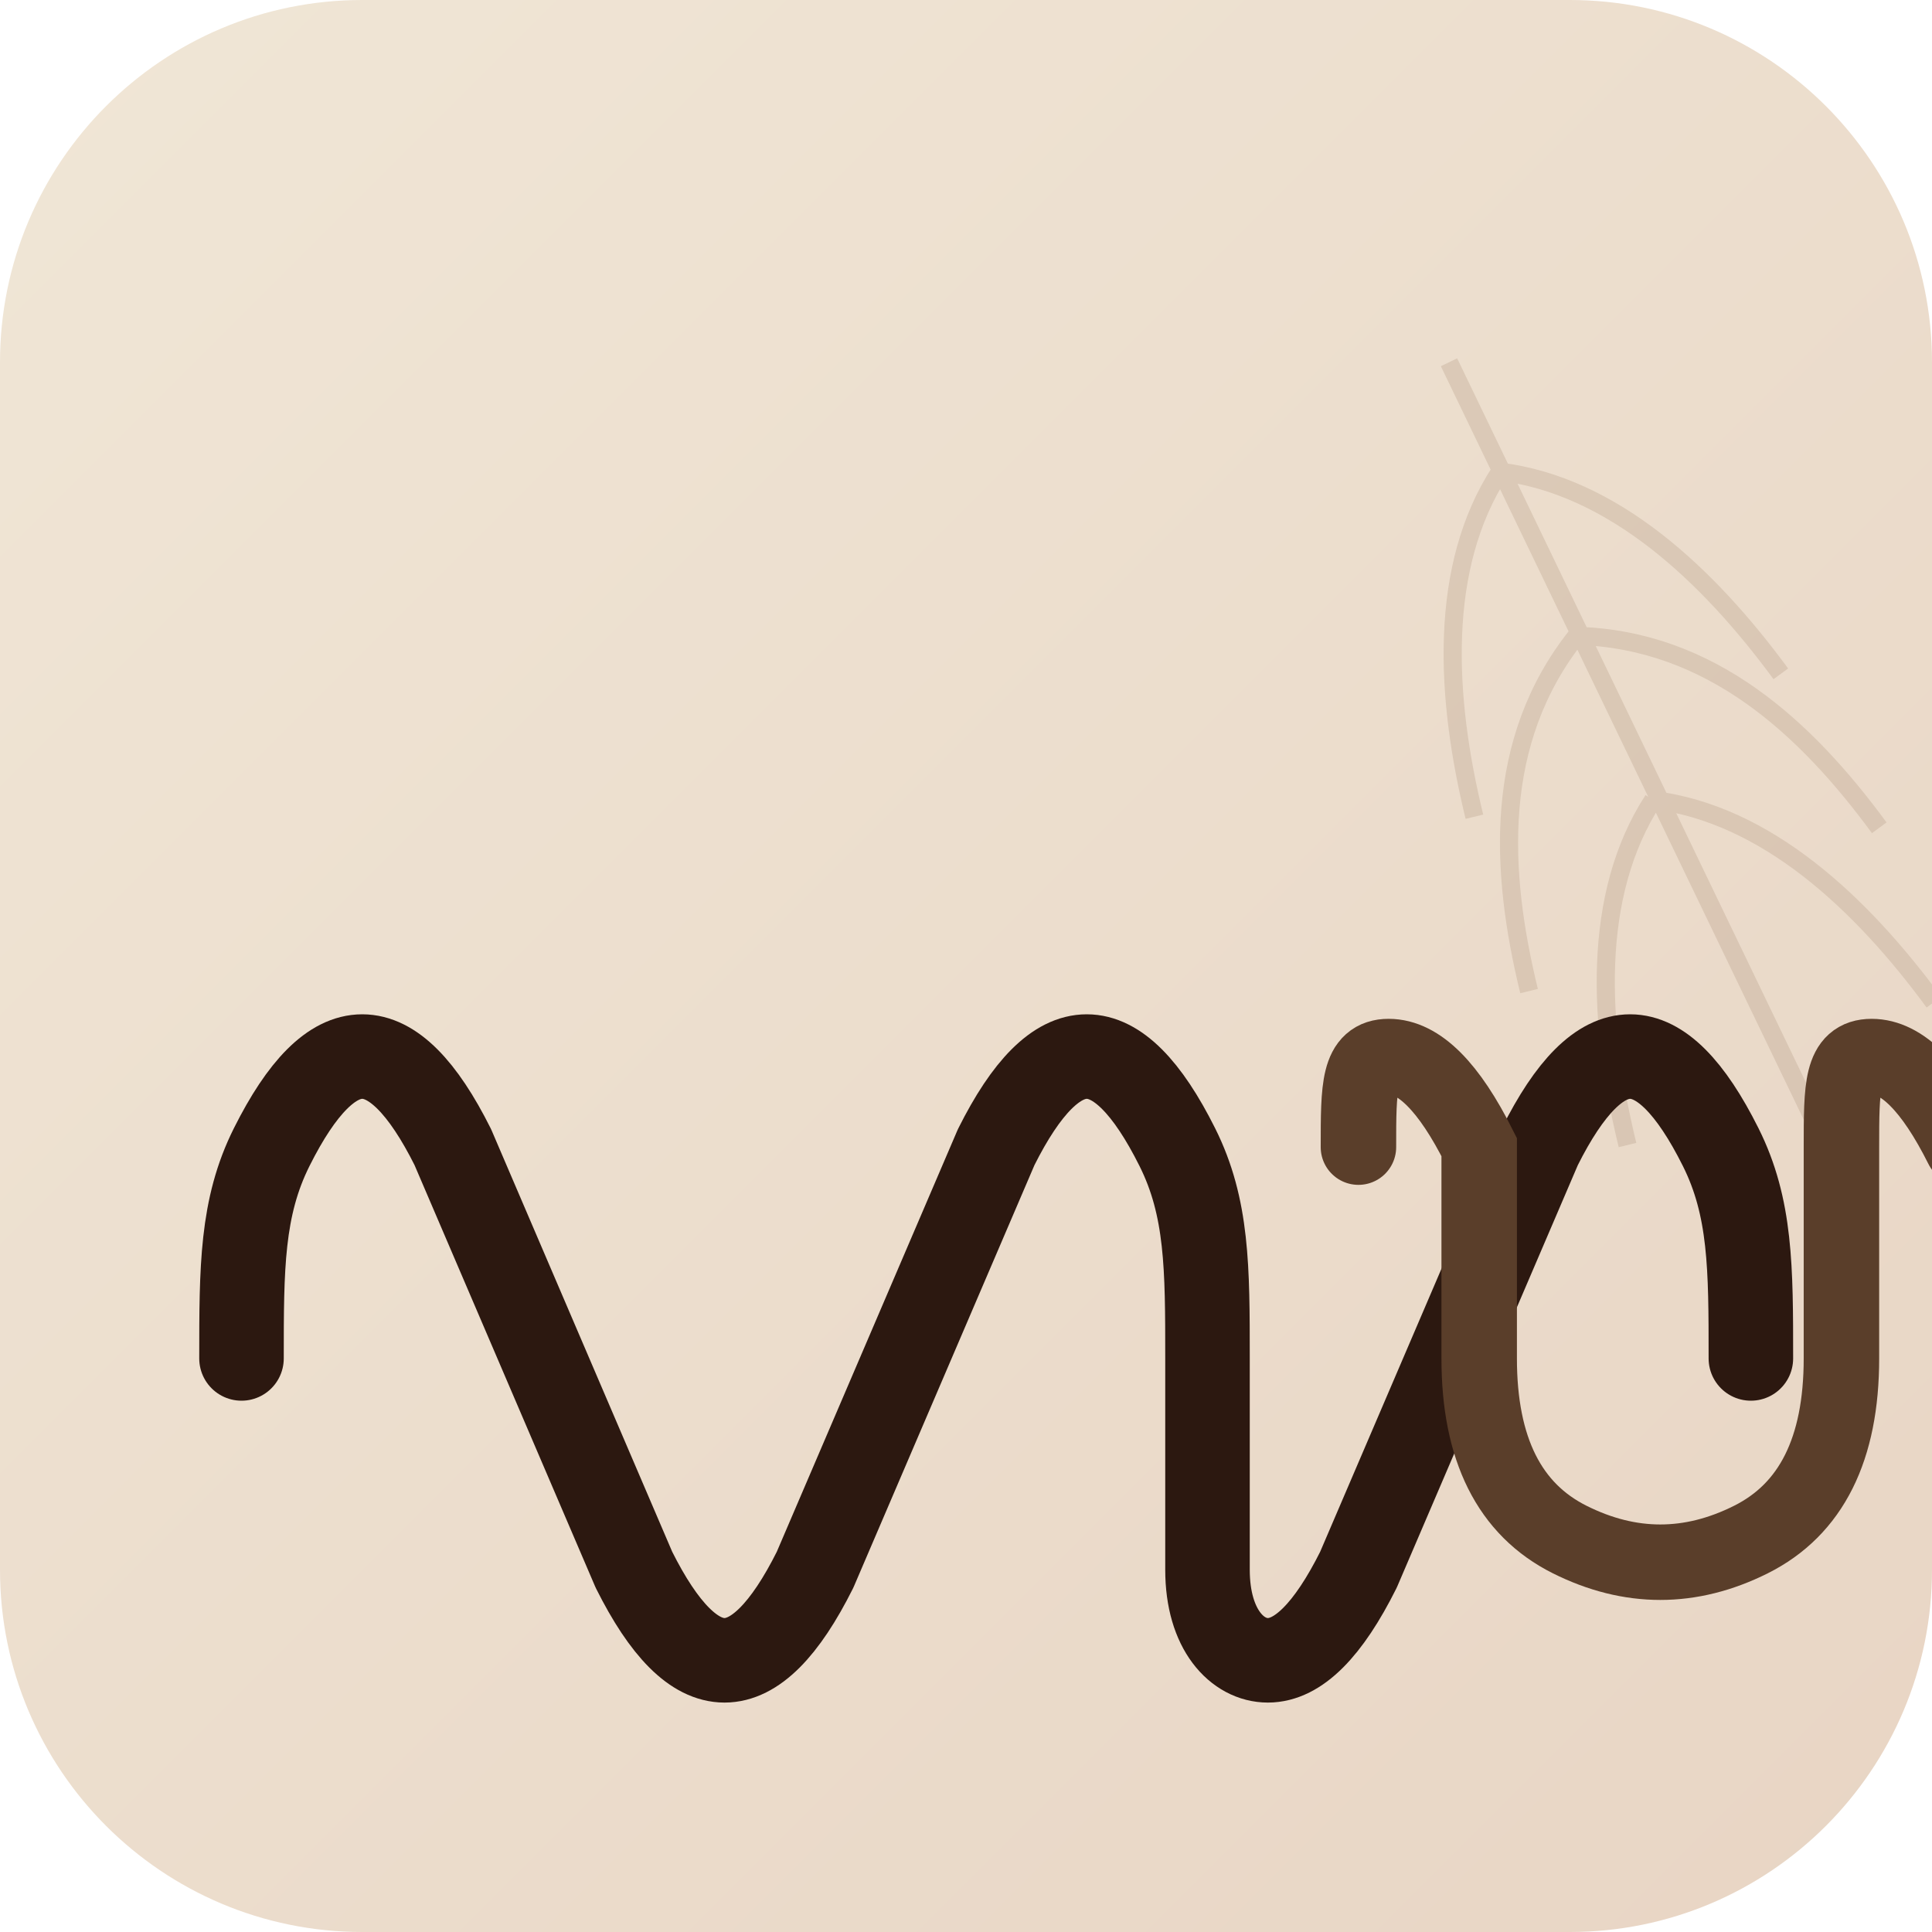
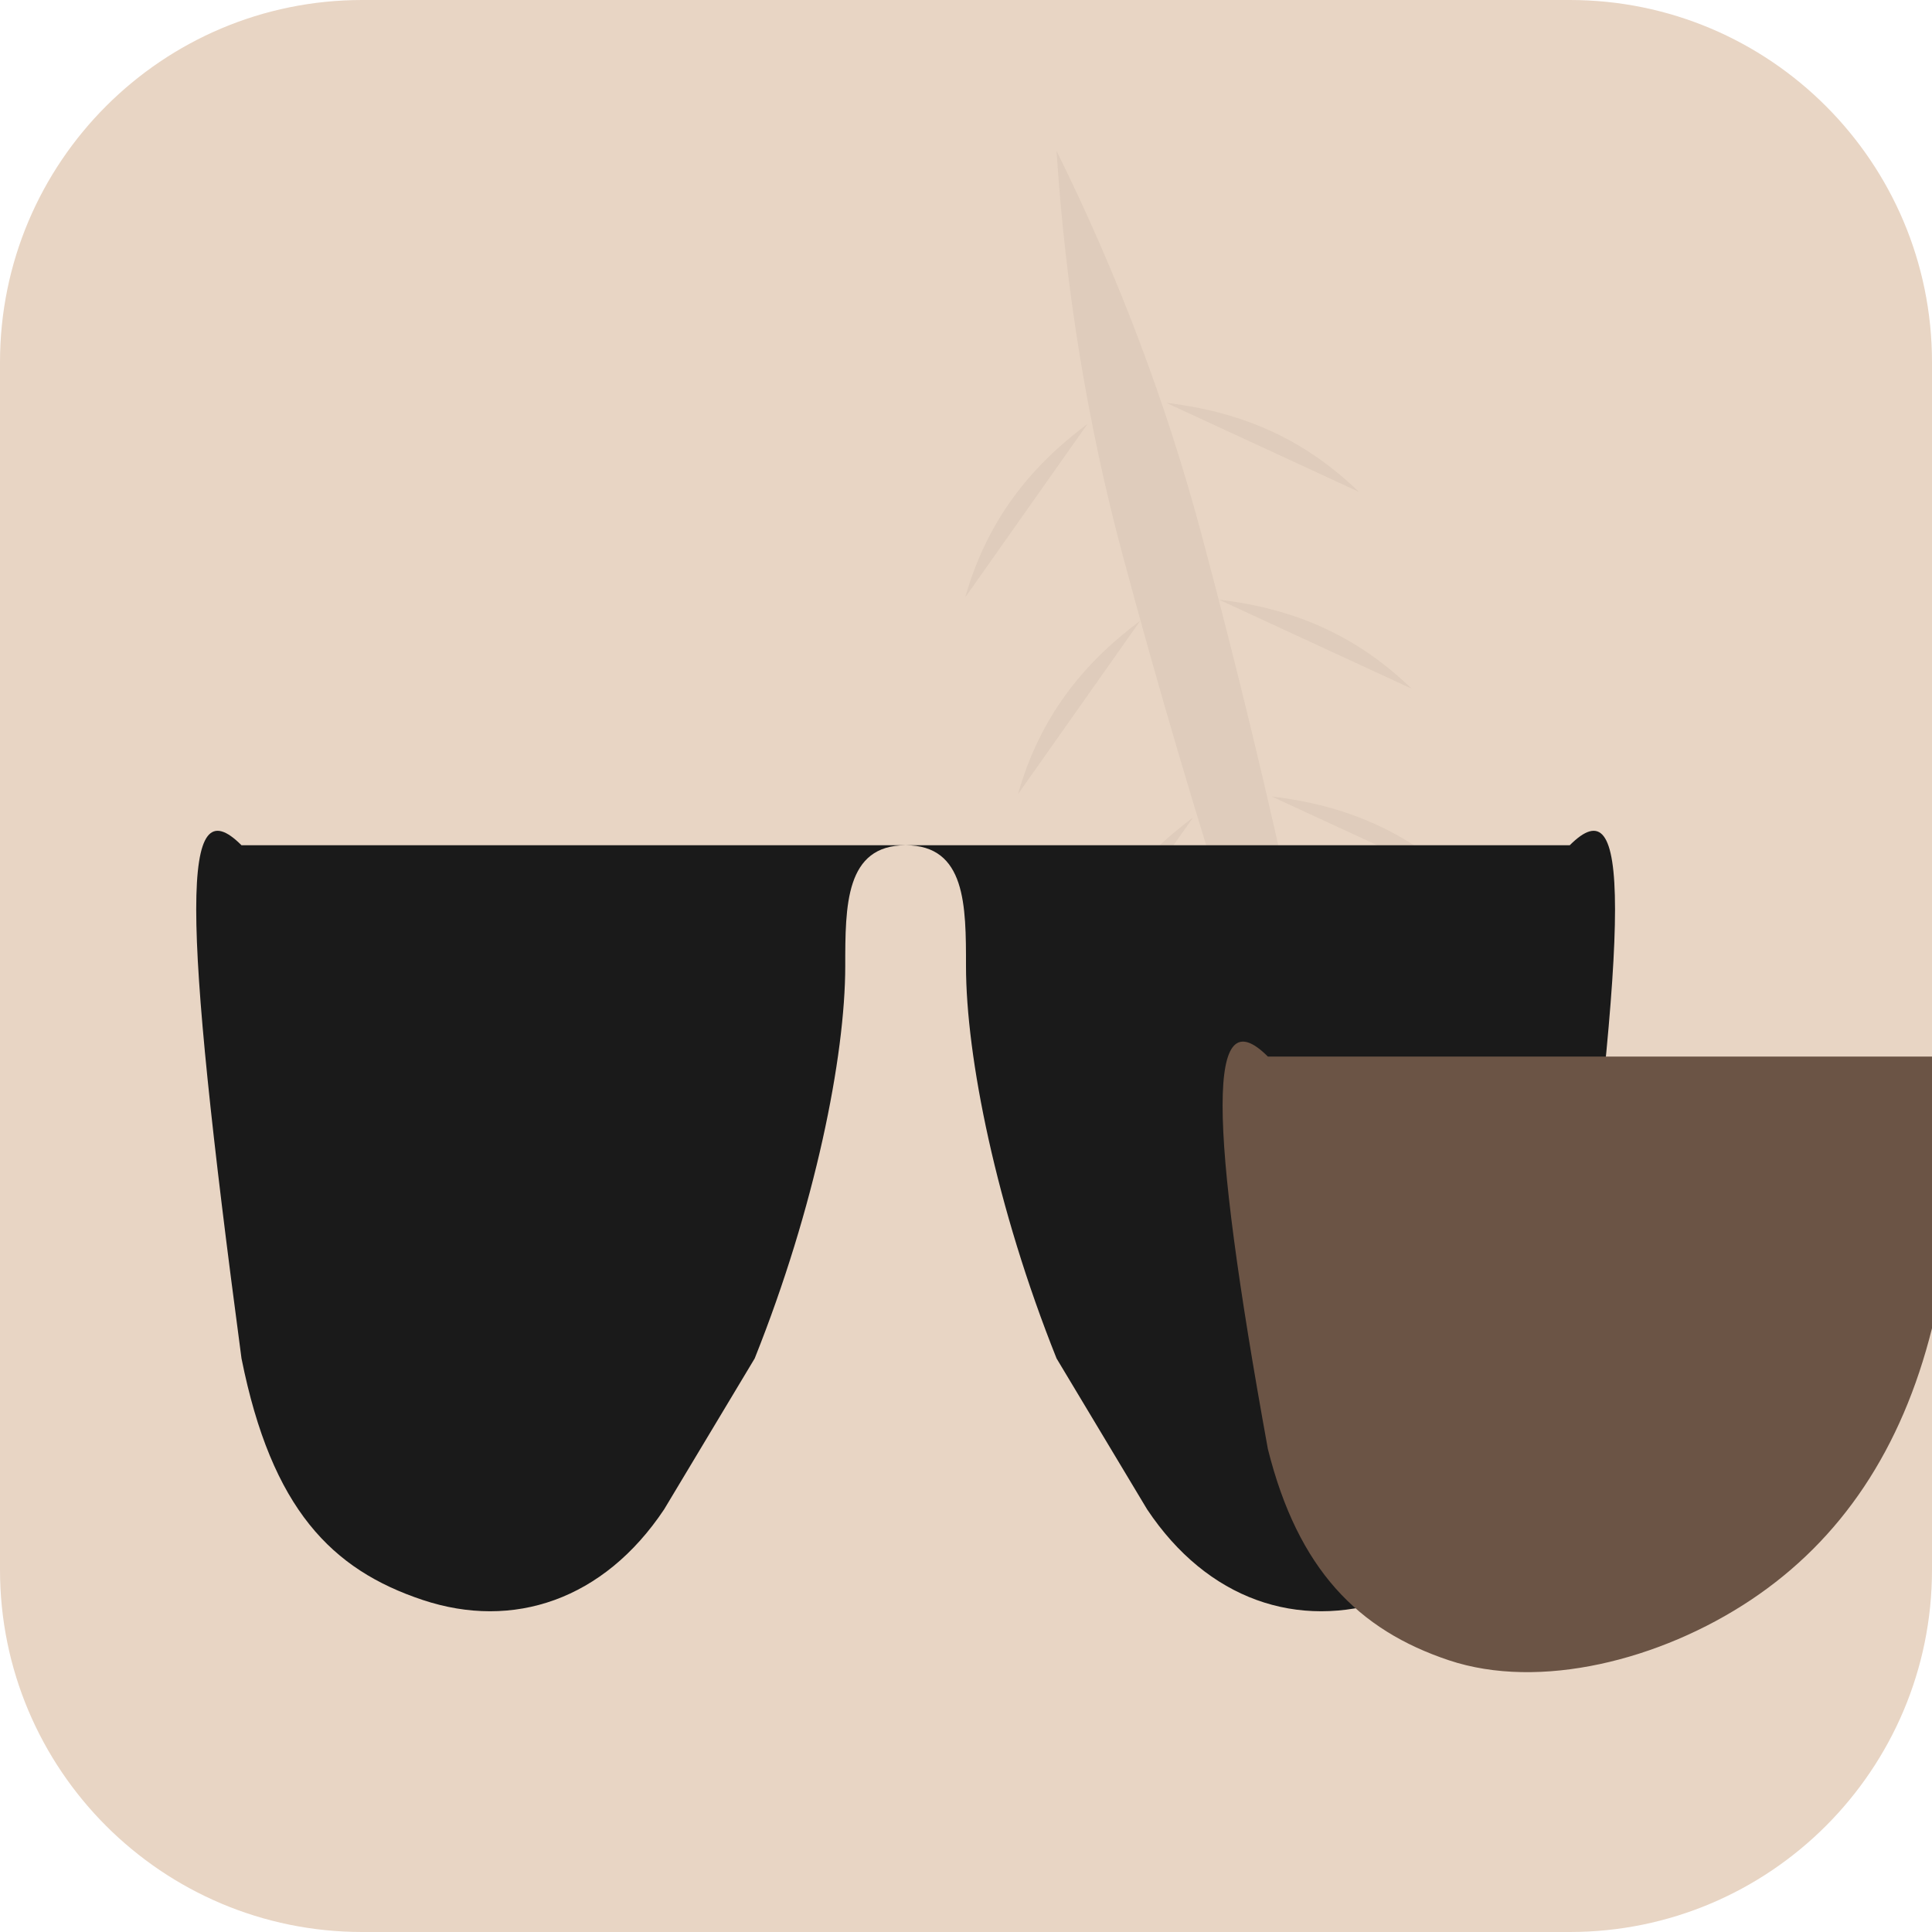
<svg xmlns="http://www.w3.org/2000/svg" viewBox="0 0 64 64">
-   <defs>
-     <linearGradient id="bg" x1="0%" y1="0%" x2="100%" y2="100%">
-       <stop offset="0%" style="stop-color:#f0e6d6;stop-opacity:1" />
-       <stop offset="100%" style="stop-color:#e8d5c4;stop-opacity:1" />
-     </linearGradient>
-   </defs>
-   <rect x="0" y="0" width="64" height="64" rx="12" fill="url(#bg)" />
-   <g transform="translate(48, 12) rotate(-25) scale(0.4)" opacity="0.25">
-     <path d="M 0,0 L 1,80               M 0,10 C -8,15 -12,25 -14,35               M 0,10 C 8,15 12,25 14,35               M 0,25 C -10,30 -14,40 -16,50               M 0,25 C 10,30 14,40 16,50               M 0,40 C -8,45 -12,55 -14,65               M 0,40 C 8,45 12,55 14,65" stroke="#a68b73" stroke-width="1.5" fill="none" />
+   <rect x="0" y="0" width="64" height="64" rx="12" fill="#e8d5c4" />
+   <g transform="translate(35, 5) rotate(-15) scale(0.45)" opacity="0.18">
+     <path d="M 0,0               C -2,10 -3,20 -3,30              C -3,50 -2,70 0,90              C 2,70 3,50 3,30              C 3,20 2,10 0,0 Z              M -3,20 C -8,22 -12,25 -15,30              M 3,20 C 8,22 12,25 15,30              M -3,35 C -8,37 -12,40 -15,45              M 3,35 C 8,37 12,40 15,45              M -3,50 C -8,52 -12,55 -15,60              M 3,50 C 8,52 12,55 15,60              M -3,65 C -8,67 -10,70 -12,75              M 3,65 C 8,67 10,70 12,75" fill="#b5a394" stroke="none" />
  </g>
-   <path d="M8 45             C8 42 8 40 9 38             C10 36 11 35 12 35             C13 35 14 36 15 38             L18 45             L21 52             C22 54 23 55 24 55             C25 55 26 54 27 52             L30 45             L33 38             C34 36 35 35 36 35             C37 35 38 36 39 38             C40 40 40 42 40 45             L40 52             C40 54 41 55 42 55             C43 55 44 54 45 52             L48 45             L51 38             C52 36 53 35 54 35             C55 35 56 36 57 38             C58 40 58 42 58 45" stroke="#2c1810" stroke-width="2.8" fill="none" stroke-linecap="round" stroke-linejoin="round" />
-   <path d="M45 38             C45 36 45 35 46 35             C47 35 48 36 49 38             L49 45             C49 48 50 50 52 51             C54 52 56 52 58 51             C60 50 61 48 61 45             L61 38             C61 36 61 35 62 35             C63 35 64 36 65 38" stroke="#5a3e2a" stroke-width="2.5" fill="none" stroke-linecap="round" />
+   <path d="M8 28             C6 26 6 30 8 45            C9 50 11 52 14 53            C17 54 20 53 22 50            L25 45            C27 40 28 35 28 32            C28 30 28 28 30 28            C32 28 32 30 32 32            C32 35 33 40 35 45            L38 50            C40 53 43 54 46 53            C49 52 51 50 52 45            C54 30 54 26 52 28" fill="#1a1a1a" stroke="none" />
+   <path d="M42 35            C40 33 40 37 42 48            C43 52 45 54 48 55            C51 56 55 55 58 53            C61 51 63 48 64 44            C65 37 65 33 67 35" fill="#6b5445" stroke="none" />
</svg>
